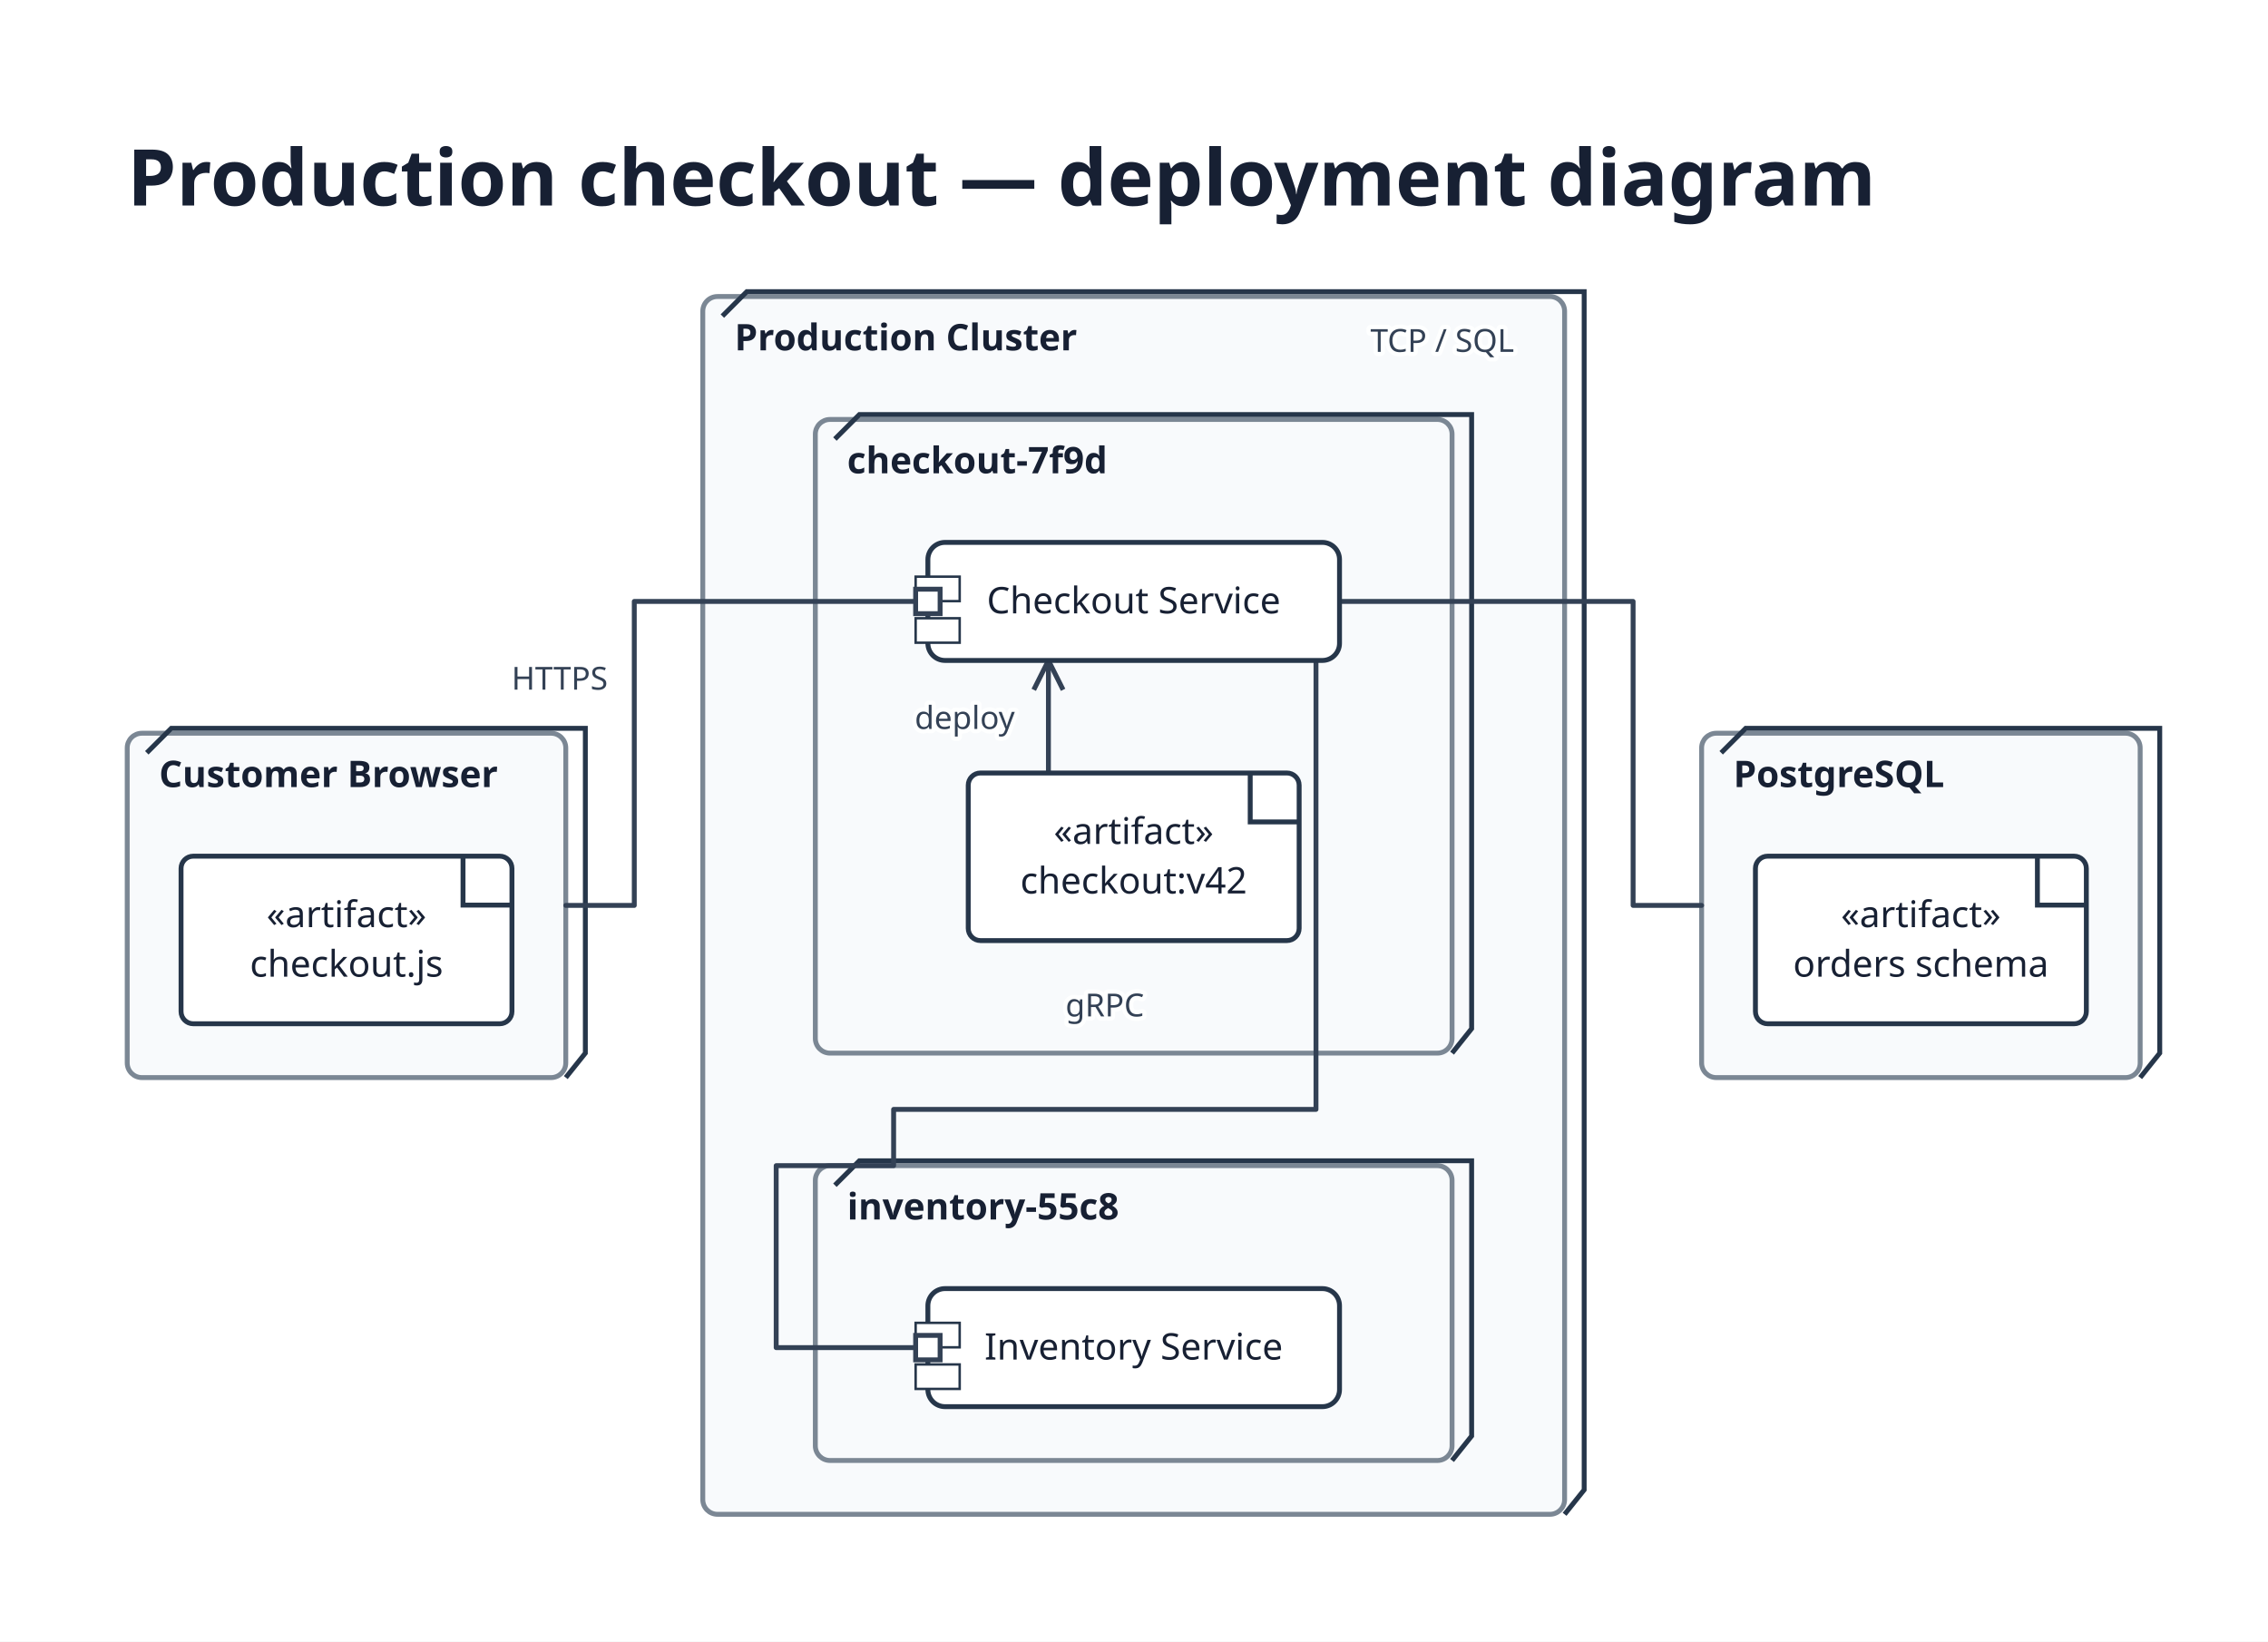
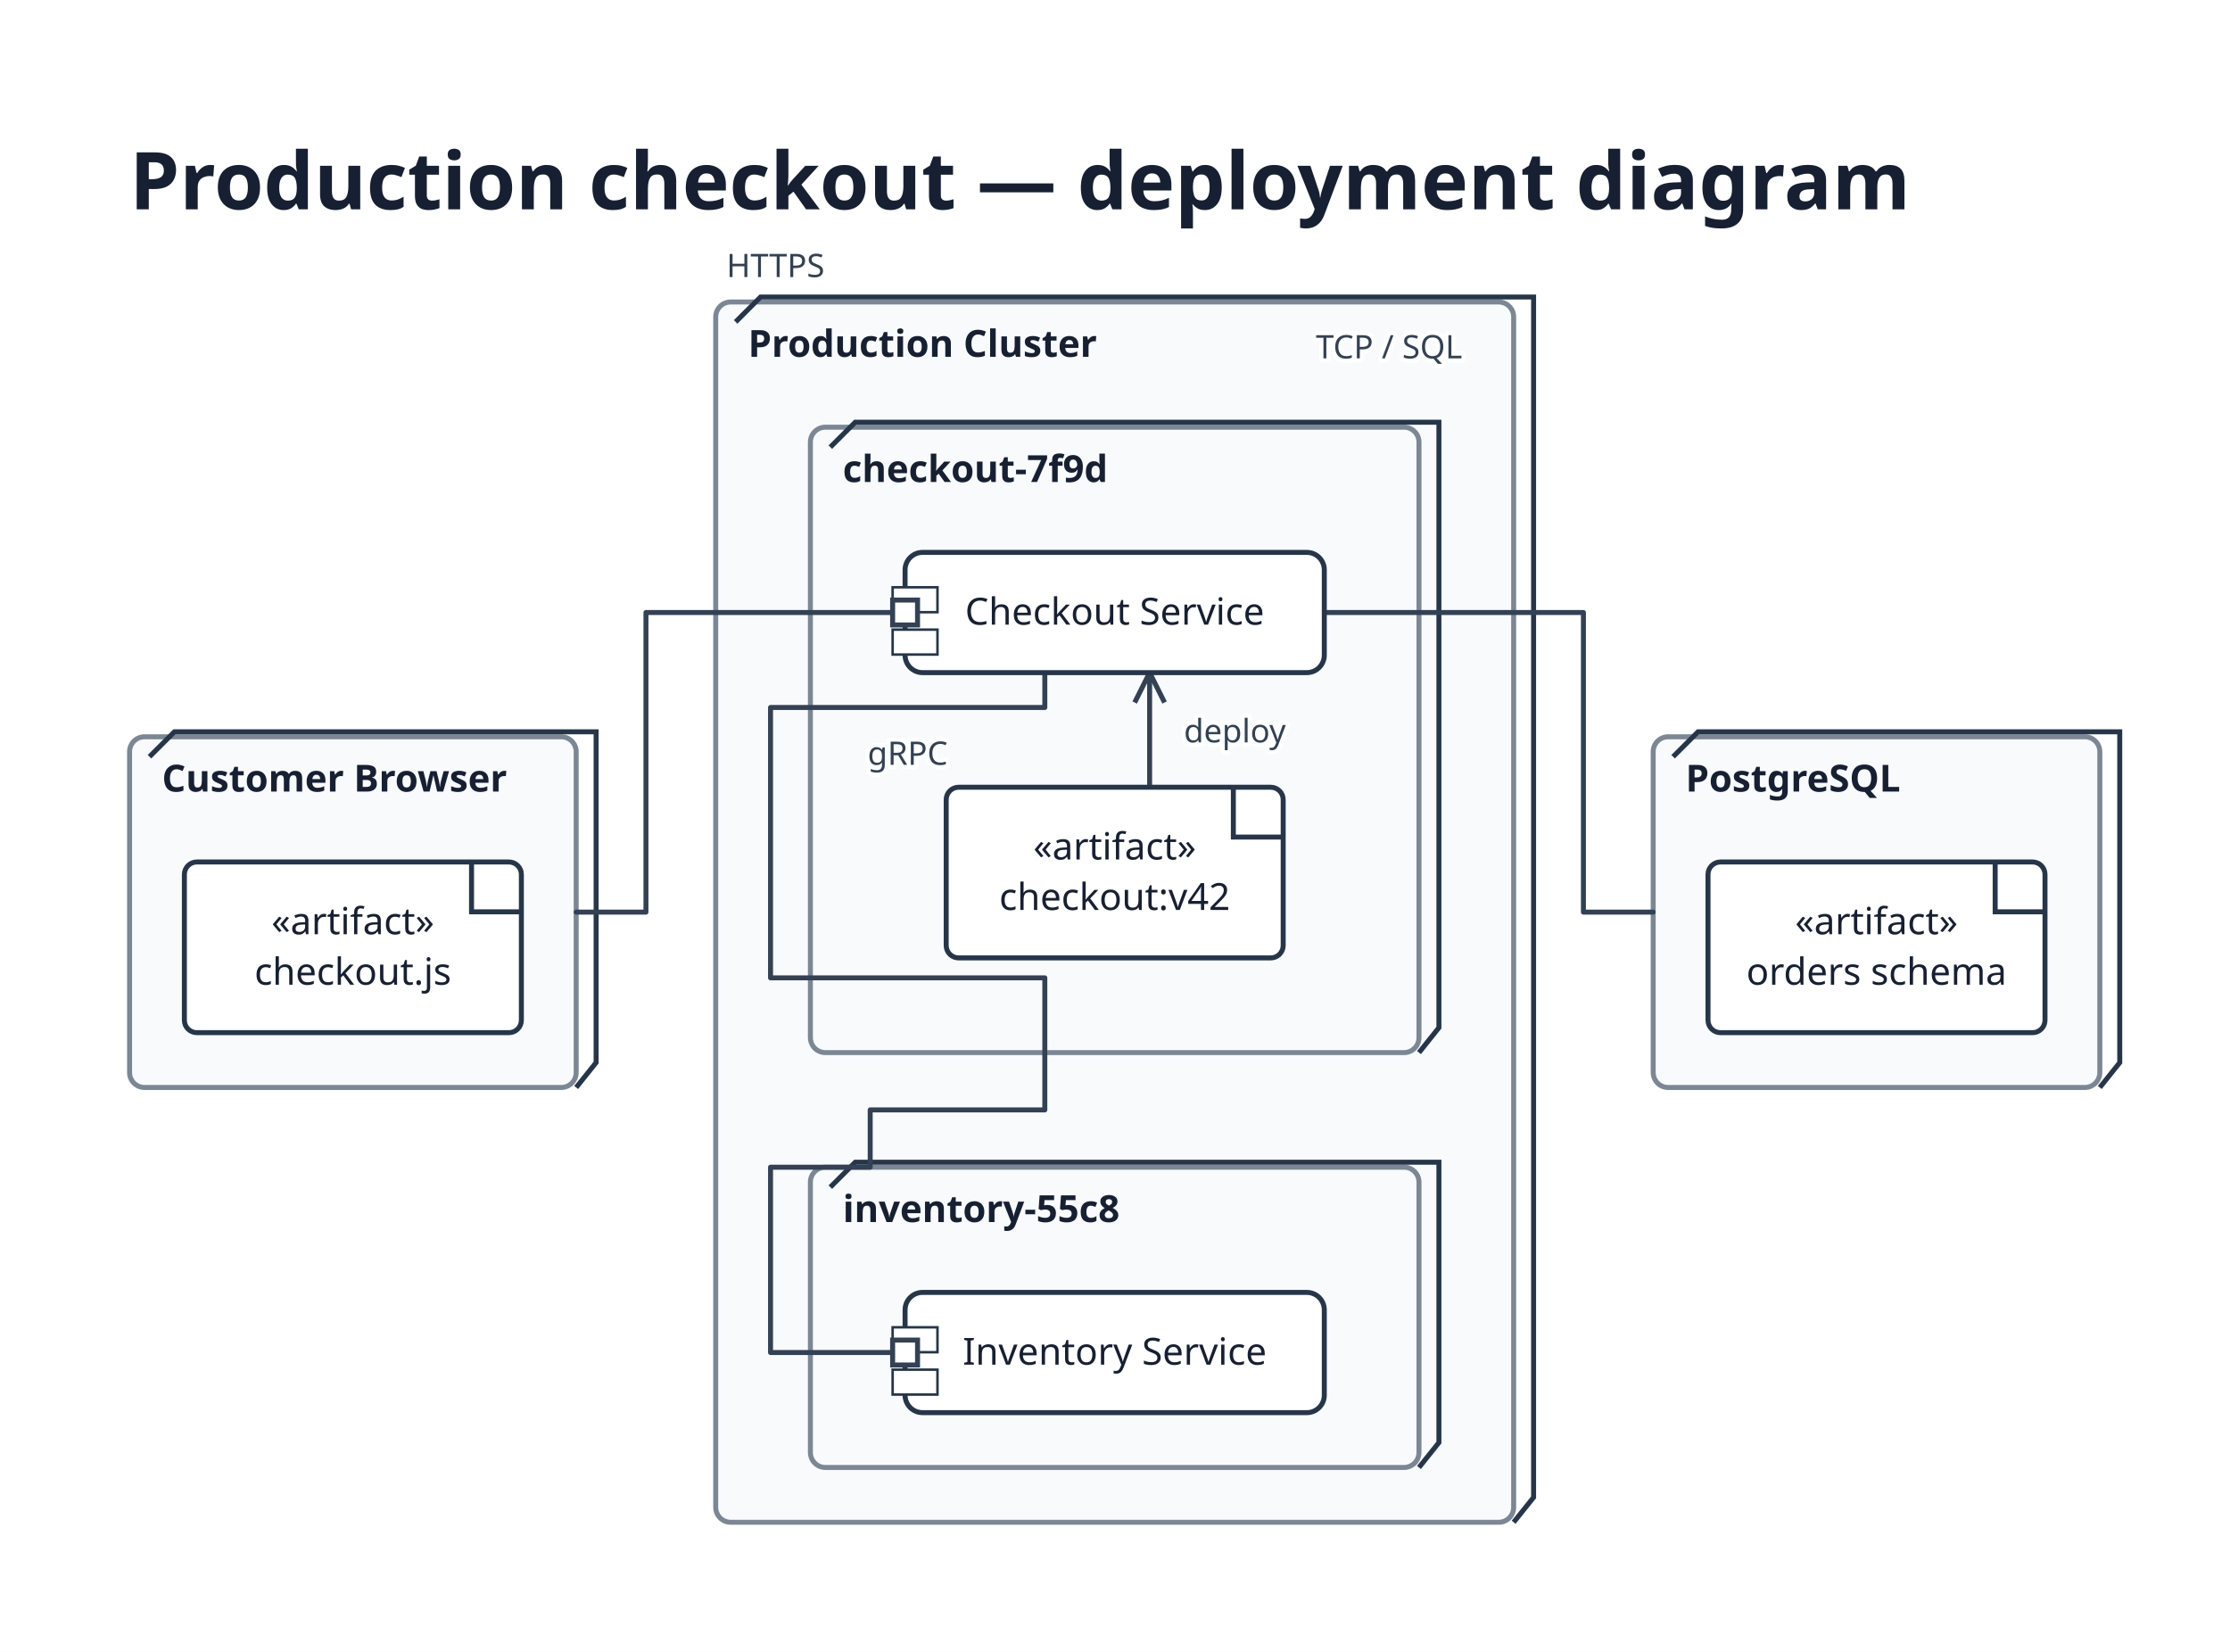
- <svg xmlns="http://www.w3.org/2000/svg" width="927" height="671" viewBox="0 0 927 671" role="img" aria-label="uml-deployment-example">
+ <svg xmlns="http://www.w3.org/2000/svg" width="895" height="663" viewBox="0 0 895 663" role="img" aria-label="uml-deployment-example">
  <rect width="100%" height="100%" fill="#ffffff" />
  <g id="boundaries">
    <g>
-       <rect x="52" y="299.7" width="179.25" height="140.75" rx="6" fill="#f8fafc" stroke="#7b8794" stroke-width="2" />
-       <path d="M 60 307.7 L 70 297.7 H 239.25 V 430.45 L 231.25 440.45" fill="none" stroke="#26364a" stroke-width="2" />
+       <rect x="52" y="295.7" width="179.25" height="140.75" rx="6" fill="#f8fafc" stroke="#7b8794" stroke-width="2" />
+       <path d="M 60 303.7 L 70 293.7 H 239.25 V 426.45 L 231.25 436.45" fill="none" stroke="#26364a" stroke-width="2" />
    </g>
    <g>
-       <rect x="287.25" y="121.2" width="352.25" height="497.75" rx="6" fill="#f8fafc" stroke="#7b8794" stroke-width="2" />
-       <path d="M 295.25 129.2 L 305.25 119.2 H 647.5 V 608.95 L 639.5 618.95" fill="none" stroke="#26364a" stroke-width="2" />
+       <rect x="287.25" y="121.2" width="320.25" height="489.75" rx="6" fill="#f8fafc" stroke="#7b8794" stroke-width="2" />
+       <path d="M 295.25 129.2 L 305.25 119.2 H 615.5 V 600.95 L 607.5 610.95" fill="none" stroke="#26364a" stroke-width="2" />
    </g>
    <g>
-       <rect x="695.5" y="299.7" width="179.25" height="140.75" rx="6" fill="#f8fafc" stroke="#7b8794" stroke-width="2" />
-       <path d="M 703.5 307.7 L 713.5 297.7 H 882.75 V 430.45 L 874.75 440.45" fill="none" stroke="#26364a" stroke-width="2" />
+       <rect x="663.5" y="295.7" width="179.25" height="140.75" rx="6" fill="#f8fafc" stroke="#7b8794" stroke-width="2" />
+       <path d="M 671.5 303.7 L 681.5 293.7 H 850.75 V 426.45 L 842.75 436.45" fill="none" stroke="#26364a" stroke-width="2" />
    </g>
    <g>
-       <rect x="333.25" y="171.45" width="260.25" height="259" rx="6" fill="#f8fafc" stroke="#7b8794" stroke-width="2" />
-       <path d="M 341.25 179.45 L 351.25 169.45 H 601.5 V 420.45 L 593.5 430.45" fill="none" stroke="#26364a" stroke-width="2" />
+       <rect x="325.25" y="171.45" width="244.25" height="251" rx="6" fill="#f8fafc" stroke="#7b8794" stroke-width="2" />
+       <path d="M 333.25 179.45 L 343.25 169.45 H 577.5 V 412.45 L 569.5 422.45" fill="none" stroke="#26364a" stroke-width="2" />
    </g>
    <g>
-       <rect x="333.25" y="476.45" width="260.25" height="120.5" rx="6" fill="#f8fafc" stroke="#7b8794" stroke-width="2" />
-       <path d="M 341.25 484.45 L 351.25 474.45 H 601.5 V 586.95 L 593.5 596.95" fill="none" stroke="#26364a" stroke-width="2" />
+       <rect x="325.25" y="468.45" width="244.25" height="120.5" rx="6" fill="#f8fafc" stroke="#7b8794" stroke-width="2" />
+       <path d="M 333.25 476.45 L 343.25 466.45 H 577.5 V 578.95 L 569.5 588.95" fill="none" stroke="#26364a" stroke-width="2" />
    </g>
  </g>
  <g id="corridor-dividers" />
  <g id="lines">
    <g data-line="browser-checkout">
-       <polyline points="231.25,370.075 259.25,370.075 259.25,245.825 379.25,245.825" fill="none" stroke="#334155" stroke-width="2" stroke-linejoin="round" stroke-linecap="round" />
+       <polyline points="231.25,366.075 259.25,366.075 259.25,245.825 363.25,245.825" fill="none" stroke="#334155" stroke-width="2" stroke-linejoin="round" stroke-linecap="round" />
    </g>
    <g data-line="checkout-inventory">
-       <polyline points="537.886,269.95 537.886,453.45 365.25,453.45 365.25,476.45 317.25,476.45 317.25,550.825 379.25,550.825" fill="none" stroke="#334155" stroke-width="2" stroke-linejoin="round" stroke-linecap="round" />
+       <polyline points="419.333,269.95 419.333,283.95 309.25,283.95 309.25,392.45 419.333,392.45 419.333,445.45 349.25,445.45 349.25,468.45 309.25,468.45 309.25,542.825 363.25,542.825" fill="none" stroke="#334155" stroke-width="2" stroke-linejoin="round" stroke-linecap="round" />
    </g>
    <g data-line="checkout-database">
-       <polyline points="547.5,245.825 667.5,245.825 667.5,370.075 695.5,370.075" fill="none" stroke="#334155" stroke-width="2" stroke-linejoin="round" stroke-linecap="round" />
+       <polyline points="531.5,245.825 635.5,245.825 635.5,366.075 663.5,366.075" fill="none" stroke="#334155" stroke-width="2" stroke-linejoin="round" stroke-linecap="round" />
    </g>
    <g data-line="image-deploys-checkout">
-       <polyline points="428.523,315.95 428.523,269.95" fill="none" stroke="#334155" stroke-width="2" stroke-linejoin="round" stroke-linecap="round" />
-       <path d="M 434.523 281.95 L 428.523 269.95 L 422.523 281.95" fill="none" stroke="#334155" stroke-width="2" stroke-linejoin="round" />
+       <polyline points="461.396,315.95 461.396,269.95" fill="none" stroke="#334155" stroke-width="2" stroke-linejoin="round" stroke-linecap="round" />
+       <path d="M 467.396 281.95 L 461.396 269.95 L 455.396 281.95" fill="none" stroke="#334155" stroke-width="2" stroke-linejoin="round" />
    </g>
  </g>
  <g id="objects">
    <g>
-       <rect x="74" y="349.95" width="135.25" height="68.5" rx="5" fill="#ffffff" stroke="#26364a" stroke-width="2" />
-       <path d="M 189.25 349.95 V 369.95 H 209.25" fill="none" stroke="#26364a" stroke-width="2" />
+       <rect x="74" y="345.95" width="135.25" height="68.5" rx="5" fill="#ffffff" stroke="#26364a" stroke-width="2" />
+       <path d="M 189.25 345.95 V 365.95 H 209.25" fill="none" stroke="#26364a" stroke-width="2" />
    </g>
    <g>
-       <rect x="379.25" y="221.7" width="168.25" height="48.25" rx="7" fill="#ffffff" stroke="#26364a" stroke-width="2" />
-       <rect x="374.25" y="235.7" width="18" height="10" fill="white" stroke="#26364a" />
-       <rect x="374.25" y="252.7" width="18" height="10" fill="white" stroke="#26364a" />
+       <rect x="363.25" y="221.7" width="168.25" height="48.25" rx="7" fill="#ffffff" stroke="#26364a" stroke-width="2" />
+       <rect x="358.25" y="235.7" width="18" height="10" fill="white" stroke="#26364a" />
+       <rect x="358.25" y="252.7" width="18" height="10" fill="white" stroke="#26364a" />
    </g>
    <g>
-       <rect x="395.75" y="315.95" width="135.25" height="68.5" rx="5" fill="#ffffff" stroke="#26364a" stroke-width="2" />
-       <path d="M 511 315.95 V 335.95 H 531" fill="none" stroke="#26364a" stroke-width="2" />
+       <rect x="379.75" y="315.95" width="135.25" height="68.5" rx="5" fill="#ffffff" stroke="#26364a" stroke-width="2" />
+       <path d="M 495 315.95 V 335.95 H 515" fill="none" stroke="#26364a" stroke-width="2" />
    </g>
    <g>
-       <rect x="379.25" y="526.7" width="168.25" height="48.25" rx="7" fill="#ffffff" stroke="#26364a" stroke-width="2" />
-       <rect x="374.25" y="540.7" width="18" height="10" fill="white" stroke="#26364a" />
-       <rect x="374.25" y="557.7" width="18" height="10" fill="white" stroke="#26364a" />
+       <rect x="363.25" y="518.7" width="168.25" height="48.25" rx="7" fill="#ffffff" stroke="#26364a" stroke-width="2" />
+       <rect x="358.25" y="532.7" width="18" height="10" fill="white" stroke="#26364a" />
+       <rect x="358.25" y="549.7" width="18" height="10" fill="white" stroke="#26364a" />
    </g>
    <g>
-       <rect x="717.5" y="349.95" width="135.25" height="68.5" rx="5" fill="#ffffff" stroke="#26364a" stroke-width="2" />
-       <path d="M 832.75 349.95 V 369.95 H 852.75" fill="none" stroke="#26364a" stroke-width="2" />
+       <rect x="685.5" y="345.95" width="135.25" height="68.5" rx="5" fill="#ffffff" stroke="#26364a" stroke-width="2" />
+       <path d="M 800.75 345.95 V 365.95 H 820.75" fill="none" stroke="#26364a" stroke-width="2" />
    </g>
  </g>
  <g id="ports">
-     <rect x="374.25" y="240.825" width="10" height="10" fill="white" stroke="#334155" stroke-width="2" />
-     <rect x="374.25" y="545.825" width="10" height="10" fill="white" stroke="#334155" stroke-width="2" />
+     <rect x="358.25" y="240.825" width="10" height="10" fill="white" stroke="#334155" stroke-width="2" />
+     <rect x="358.25" y="537.825" width="10" height="10" fill="white" stroke="#334155" stroke-width="2" />
  </g>
  <g id="text">
    <text x="52" y="84" text-anchor="start" fill="#172033" font-family="ui-rounded, 'Comic Sans MS', sans-serif" font-size="32" font-weight="700">Production checkout — deployment diagram</text>
-     <text x="65" y="321.7" text-anchor="start" fill="#172033" font-family="ui-rounded, 'Comic Sans MS', sans-serif" font-size="15" font-weight="700">Customer Browser</text>
-     <text x="141.625" y="378.95" text-anchor="middle" fill="#172033" font-family="ui-rounded, 'Comic Sans MS', sans-serif" font-size="15" font-weight="450">«artifact»</text>
-     <text x="141.625" y="399.2" text-anchor="middle" fill="#172033" font-family="ui-rounded, 'Comic Sans MS', sans-serif" font-size="15" font-weight="450">checkout.js</text>
+     <text x="65" y="317.7" text-anchor="start" fill="#172033" font-family="ui-rounded, 'Comic Sans MS', sans-serif" font-size="15" font-weight="700">Customer Browser</text>
+     <text x="141.625" y="374.95" text-anchor="middle" fill="#172033" font-family="ui-rounded, 'Comic Sans MS', sans-serif" font-size="15" font-weight="450">«artifact»</text>
+     <text x="141.625" y="395.2" text-anchor="middle" fill="#172033" font-family="ui-rounded, 'Comic Sans MS', sans-serif" font-size="15" font-weight="450">checkout.js</text>
    <text x="300.25" y="143.2" text-anchor="start" fill="#172033" font-family="ui-rounded, 'Comic Sans MS', sans-serif" font-size="15" font-weight="700">Production Cluster</text>
-     <text x="346.25" y="193.45" text-anchor="start" fill="#172033" font-family="ui-rounded, 'Comic Sans MS', sans-serif" font-size="15" font-weight="700">checkout-7f9d</text>
-     <text x="463.375" y="250.7" text-anchor="middle" fill="#172033" font-family="ui-rounded, 'Comic Sans MS', sans-serif" font-size="15" font-weight="450">Checkout Service</text>
-     <text x="463.375" y="344.95" text-anchor="middle" fill="#172033" font-family="ui-rounded, 'Comic Sans MS', sans-serif" font-size="15" font-weight="450">«artifact»</text>
-     <text x="463.375" y="365.2" text-anchor="middle" fill="#172033" font-family="ui-rounded, 'Comic Sans MS', sans-serif" font-size="15" font-weight="450">checkout:v42</text>
-     <text x="346.25" y="498.45" text-anchor="start" fill="#172033" font-family="ui-rounded, 'Comic Sans MS', sans-serif" font-size="15" font-weight="700">inventory-55c8</text>
-     <text x="463.375" y="555.7" text-anchor="middle" fill="#172033" font-family="ui-rounded, 'Comic Sans MS', sans-serif" font-size="15" font-weight="450">Inventory Service</text>
-     <text x="708.5" y="321.7" text-anchor="start" fill="#172033" font-family="ui-rounded, 'Comic Sans MS', sans-serif" font-size="15" font-weight="700">PostgreSQL</text>
-     <text x="785.125" y="378.95" text-anchor="middle" fill="#172033" font-family="ui-rounded, 'Comic Sans MS', sans-serif" font-size="15" font-weight="450">«artifact»</text>
-     <text x="785.125" y="399.2" text-anchor="middle" fill="#172033" font-family="ui-rounded, 'Comic Sans MS', sans-serif" font-size="15" font-weight="450">orders schema</text>
+     <text x="338.25" y="193.45" text-anchor="start" fill="#172033" font-family="ui-rounded, 'Comic Sans MS', sans-serif" font-size="15" font-weight="700">checkout-7f9d</text>
+     <text x="447.375" y="250.7" text-anchor="middle" fill="#172033" font-family="ui-rounded, 'Comic Sans MS', sans-serif" font-size="15" font-weight="450">Checkout Service</text>
+     <text x="447.375" y="344.95" text-anchor="middle" fill="#172033" font-family="ui-rounded, 'Comic Sans MS', sans-serif" font-size="15" font-weight="450">«artifact»</text>
+     <text x="447.375" y="365.2" text-anchor="middle" fill="#172033" font-family="ui-rounded, 'Comic Sans MS', sans-serif" font-size="15" font-weight="450">checkout:v42</text>
+     <text x="338.25" y="490.45" text-anchor="start" fill="#172033" font-family="ui-rounded, 'Comic Sans MS', sans-serif" font-size="15" font-weight="700">inventory-55c8</text>
+     <text x="447.375" y="547.7" text-anchor="middle" fill="#172033" font-family="ui-rounded, 'Comic Sans MS', sans-serif" font-size="15" font-weight="450">Inventory Service</text>
+     <text x="676.5" y="317.7" text-anchor="start" fill="#172033" font-family="ui-rounded, 'Comic Sans MS', sans-serif" font-size="15" font-weight="700">PostgreSQL</text>
+     <text x="753.125" y="374.95" text-anchor="middle" fill="#172033" font-family="ui-rounded, 'Comic Sans MS', sans-serif" font-size="15" font-weight="450">«artifact»</text>
+     <text x="753.125" y="395.2" text-anchor="middle" fill="#172033" font-family="ui-rounded, 'Comic Sans MS', sans-serif" font-size="15" font-weight="450">orders schema</text>
    <g data-line-label="browser-checkout">
-       <text x="228.75" y="281.887" text-anchor="middle" font-family="ui-rounded, sans-serif" font-size="13" fill="#334155" stroke="#ffffff" stroke-opacity=".92" stroke-width="3.5" stroke-linejoin="round" paint-order="stroke fill">HTTPS</text>
+       <text x="311.25" y="111.2" text-anchor="middle" font-family="ui-rounded, sans-serif" font-size="13" fill="#334155" stroke="#ffffff" stroke-opacity=".92" stroke-width="3.5" stroke-linejoin="round" paint-order="stroke fill">HTTPS</text>
    </g>
    <g data-line-label="checkout-inventory">
-       <text x="451.568" y="415.45" text-anchor="middle" font-family="ui-rounded, sans-serif" font-size="13" fill="#334155" stroke="#ffffff" stroke-opacity=".92" stroke-width="3.5" stroke-linejoin="round" paint-order="stroke fill">gRPC</text>
+       <text x="364.292" y="306.95" text-anchor="middle" font-family="ui-rounded, sans-serif" font-size="13" fill="#334155" stroke="#ffffff" stroke-opacity=".92" stroke-width="3.5" stroke-linejoin="round" paint-order="stroke fill">gRPC</text>
    </g>
    <g data-line-label="checkout-database">
-       <text x="589.5" y="143.825" text-anchor="middle" font-family="ui-rounded, sans-serif" font-size="13" fill="#334155" stroke="#ffffff" stroke-opacity=".92" stroke-width="3.5" stroke-linejoin="round" paint-order="stroke fill">TCP / SQL</text>
+       <text x="557.5" y="143.825" text-anchor="middle" font-family="ui-rounded, sans-serif" font-size="13" fill="#334155" stroke="#ffffff" stroke-opacity=".92" stroke-width="3.5" stroke-linejoin="round" paint-order="stroke fill">TCP / SQL</text>
    </g>
    <g data-line-label="image-deploys-checkout">
-       <text x="394.323" y="297.95" text-anchor="middle" font-family="ui-rounded, sans-serif" font-size="13" fill="#334155" stroke="#ffffff" stroke-opacity=".92" stroke-width="3.5" stroke-linejoin="round" paint-order="stroke fill">deploy</text>
+       <text x="495.596" y="297.95" text-anchor="middle" font-family="ui-rounded, sans-serif" font-size="13" fill="#334155" stroke="#ffffff" stroke-opacity=".92" stroke-width="3.5" stroke-linejoin="round" paint-order="stroke fill">deploy</text>
    </g>
  </g>
</svg>
